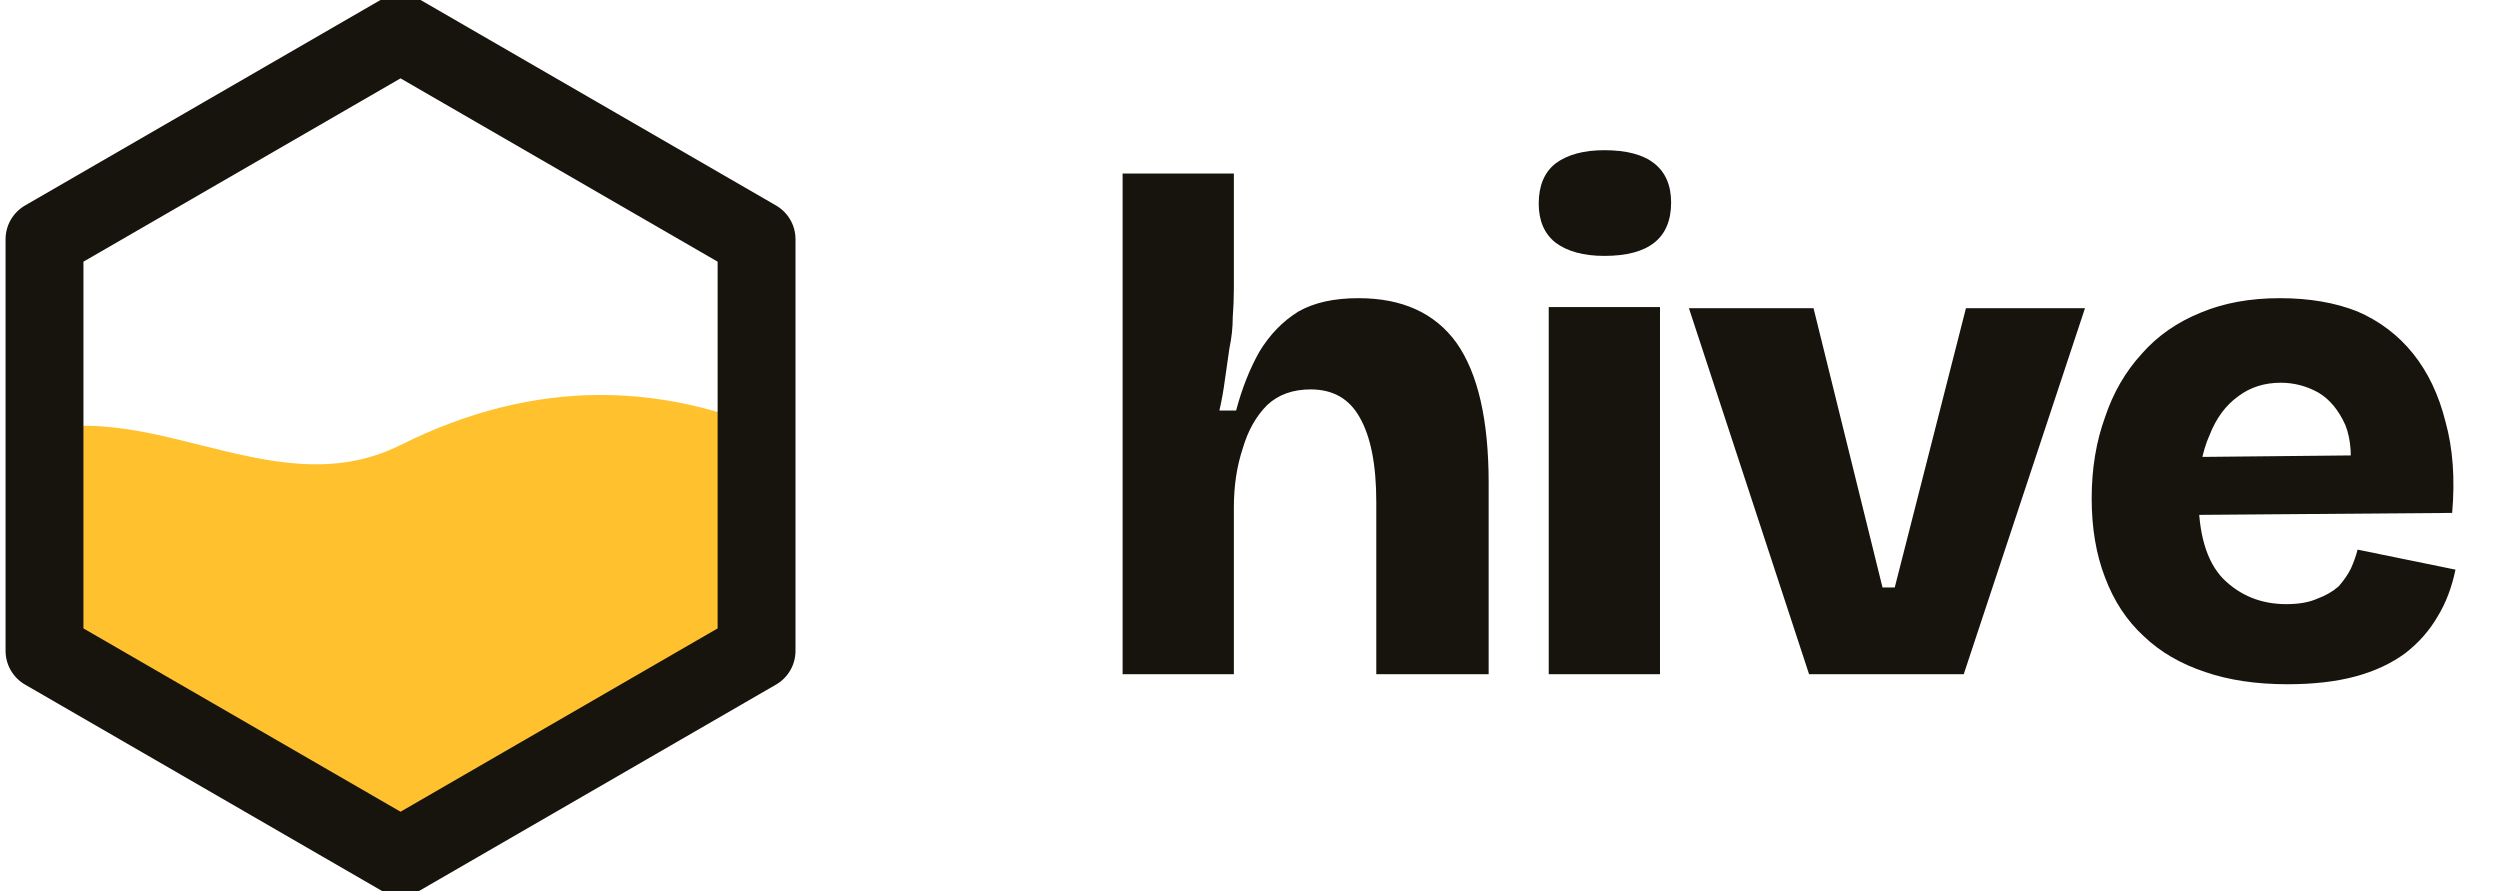
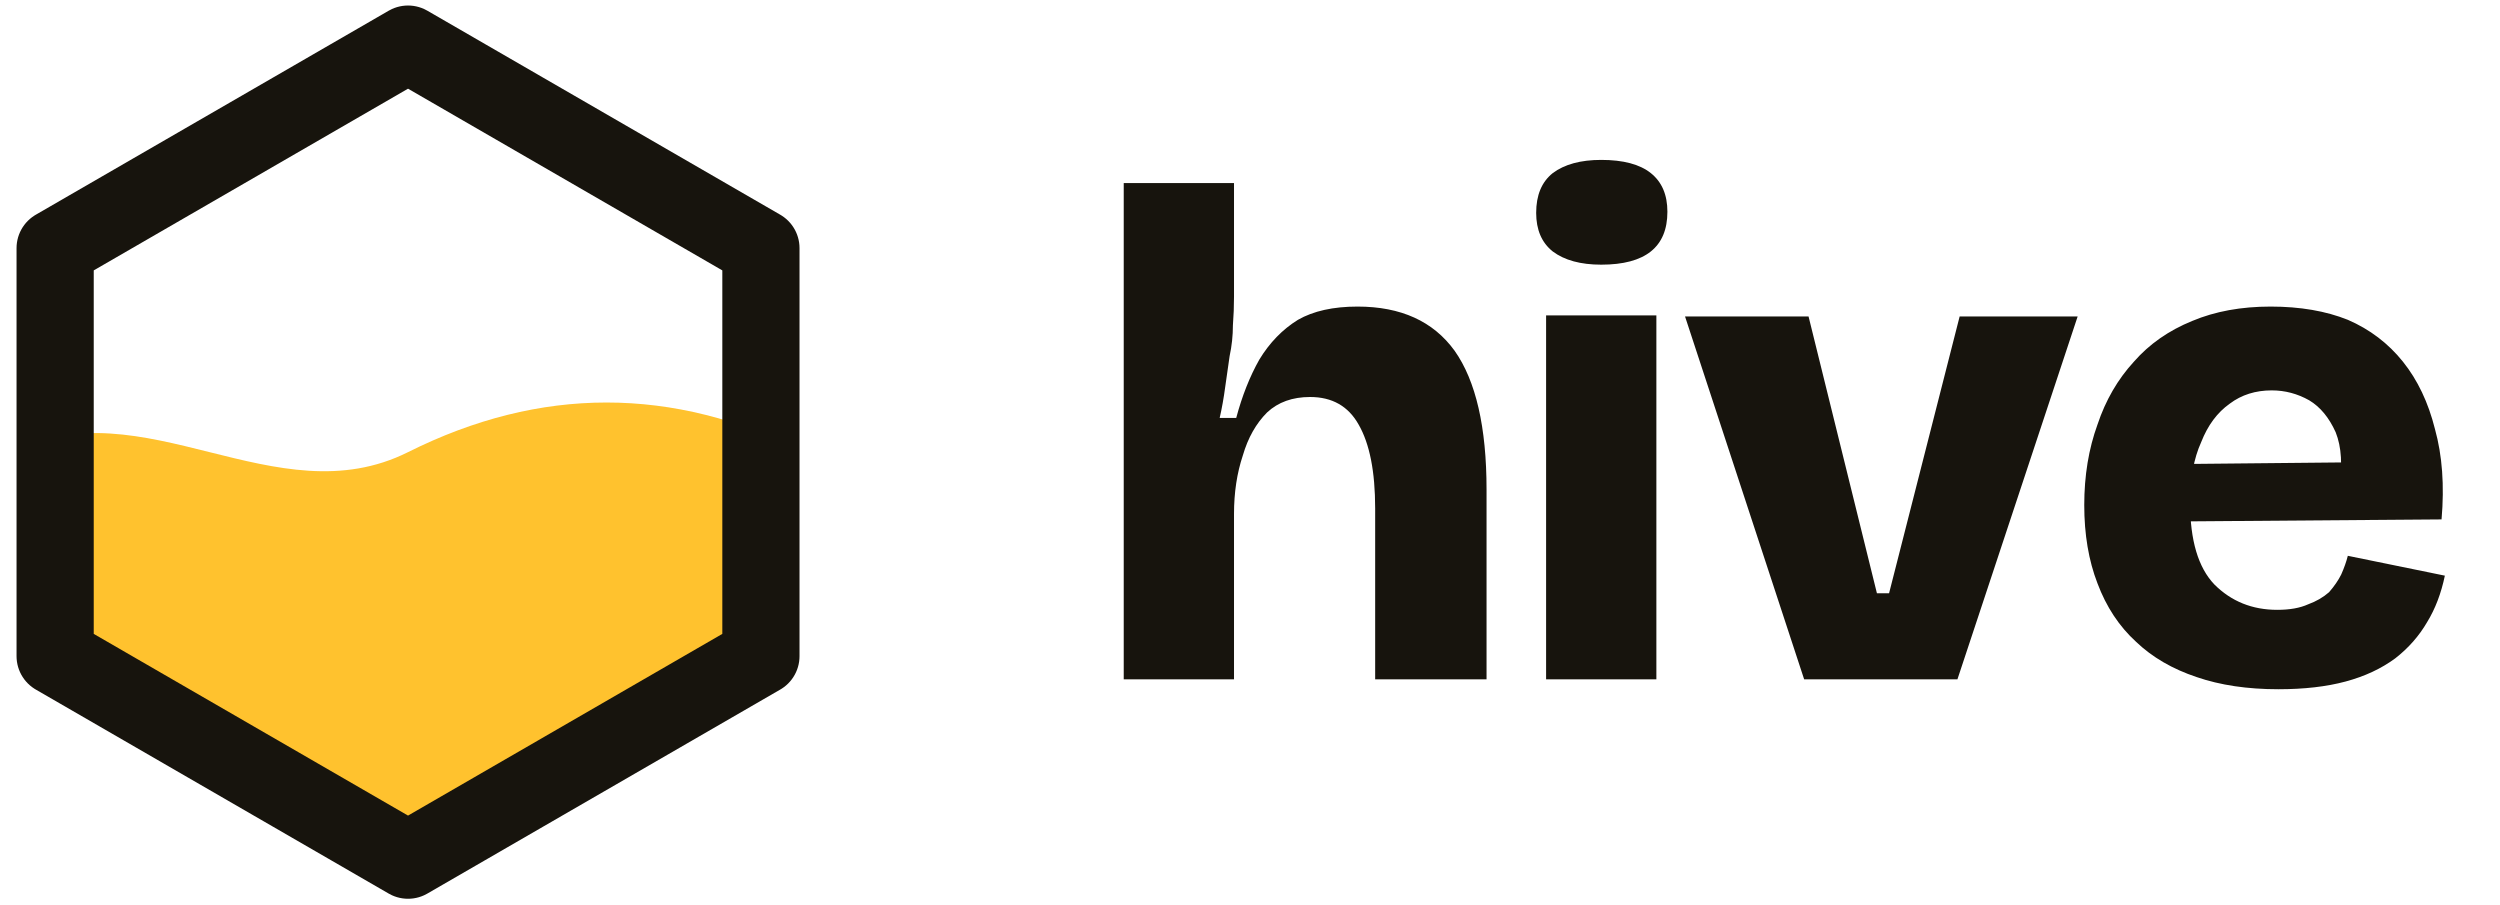
- <svg xmlns="http://www.w3.org/2000/svg" viewBox="0 0 224.7 80" width="224.7" height="80" role="img" aria-label="Hive">
+ <svg xmlns="http://www.w3.org/2000/svg" viewBox="-1 -1 226.7 82" width="226.7" height="82" role="img" aria-label="Hive">
  <defs>
    <clipPath id="hive-mark">
      <path d="M36 3 L68 21.5 L68 58.5 L36 77 L4 58.5 L4 21.5 Z" />
    </clipPath>
  </defs>
  <g clip-path="url(#hive-mark)">
    <path d="M0 40 C 12 34, 24 46, 36 40 S 60 34, 72 40 L 72 80 L 0 80 Z" fill="#ffc22e" />
  </g>
  <path d="M36 3 L68 21.5 L68 58.5 L36 77 L4 58.5 L4 21.5 Z" fill="none" stroke="#17140d" stroke-width="7" stroke-linejoin="round" />
  <g fill="#17140d">
    <path d="M100.9 60.6V39.6V15.6H110.9V25.9Q110.9 27.2 110.8 28.5Q110.8 29.9 110.5 31.3Q110.3 32.7 110.1 34.1Q109.9 35.6 109.6 36.9H111.1Q111.9 33.9 113.2 31.6Q114.6 29.3 116.7 28Q118.8 26.8 122.1 26.8Q128 26.8 130.9 30.8Q133.8 34.9 133.8 43.4V60.6H123.7V45.1Q123.7 40.1 122.2 37.5Q120.8 35 117.8 35Q115.4 35 113.9 36.4Q112.4 37.9 111.7 40.3Q110.9 42.7 110.9 45.6V60.6Z M139.2 60.6V27.6H149.2V60.6ZM144.2 23Q141.4 23 139.8 21.8Q138.3 20.6 138.3 18.3Q138.3 15.9 139.8 14.7Q141.4 13.5 144.2 13.5Q147.2 13.5 148.7 14.7Q150.2 15.9 150.2 18.2Q150.2 20.6 148.7 21.8Q147.2 23 144.2 23Z M162.6 60.6 151.8 27.7H163L169.2 52.8H170.3L176.7 27.7H187.4L176.5 60.6Z M205.6 61.5Q201.4 61.5 198.2 60.4Q194.9 59.3 192.7 57.2Q190.4 55.1 189.2 51.9Q188 48.8 188 44.8Q188 40.8 189.2 37.5Q190.3 34.2 192.5 31.8Q194.6 29.4 197.8 28.1Q200.9 26.8 204.9 26.8Q208.9 26.8 211.9 28Q214.9 29.3 216.9 31.8Q218.9 34.3 219.8 37.9Q220.8 41.5 220.4 46.1L194.6 46.3V41.1L214.7 40.9L211.1 43.3Q211.6 40.2 210.8 38.2Q209.9 36.2 208.4 35.3Q206.8 34.4 205 34.4Q202.8 34.4 201.2 35.6Q199.5 36.8 198.6 39.1Q197.6 41.3 197.6 44.6Q197.6 49.7 199.8 52Q202.1 54.3 205.5 54.3Q207.2 54.3 208.3 53.8Q209.4 53.4 210.2 52.7Q210.9 51.9 211.3 51.1Q211.7 50.2 211.9 49.4L220.7 51.2Q220.2 53.6 219.1 55.4Q218 57.3 216.2 58.7Q214.3 60.1 211.7 60.8Q209.1 61.5 205.6 61.5Z" />
  </g>
</svg>
